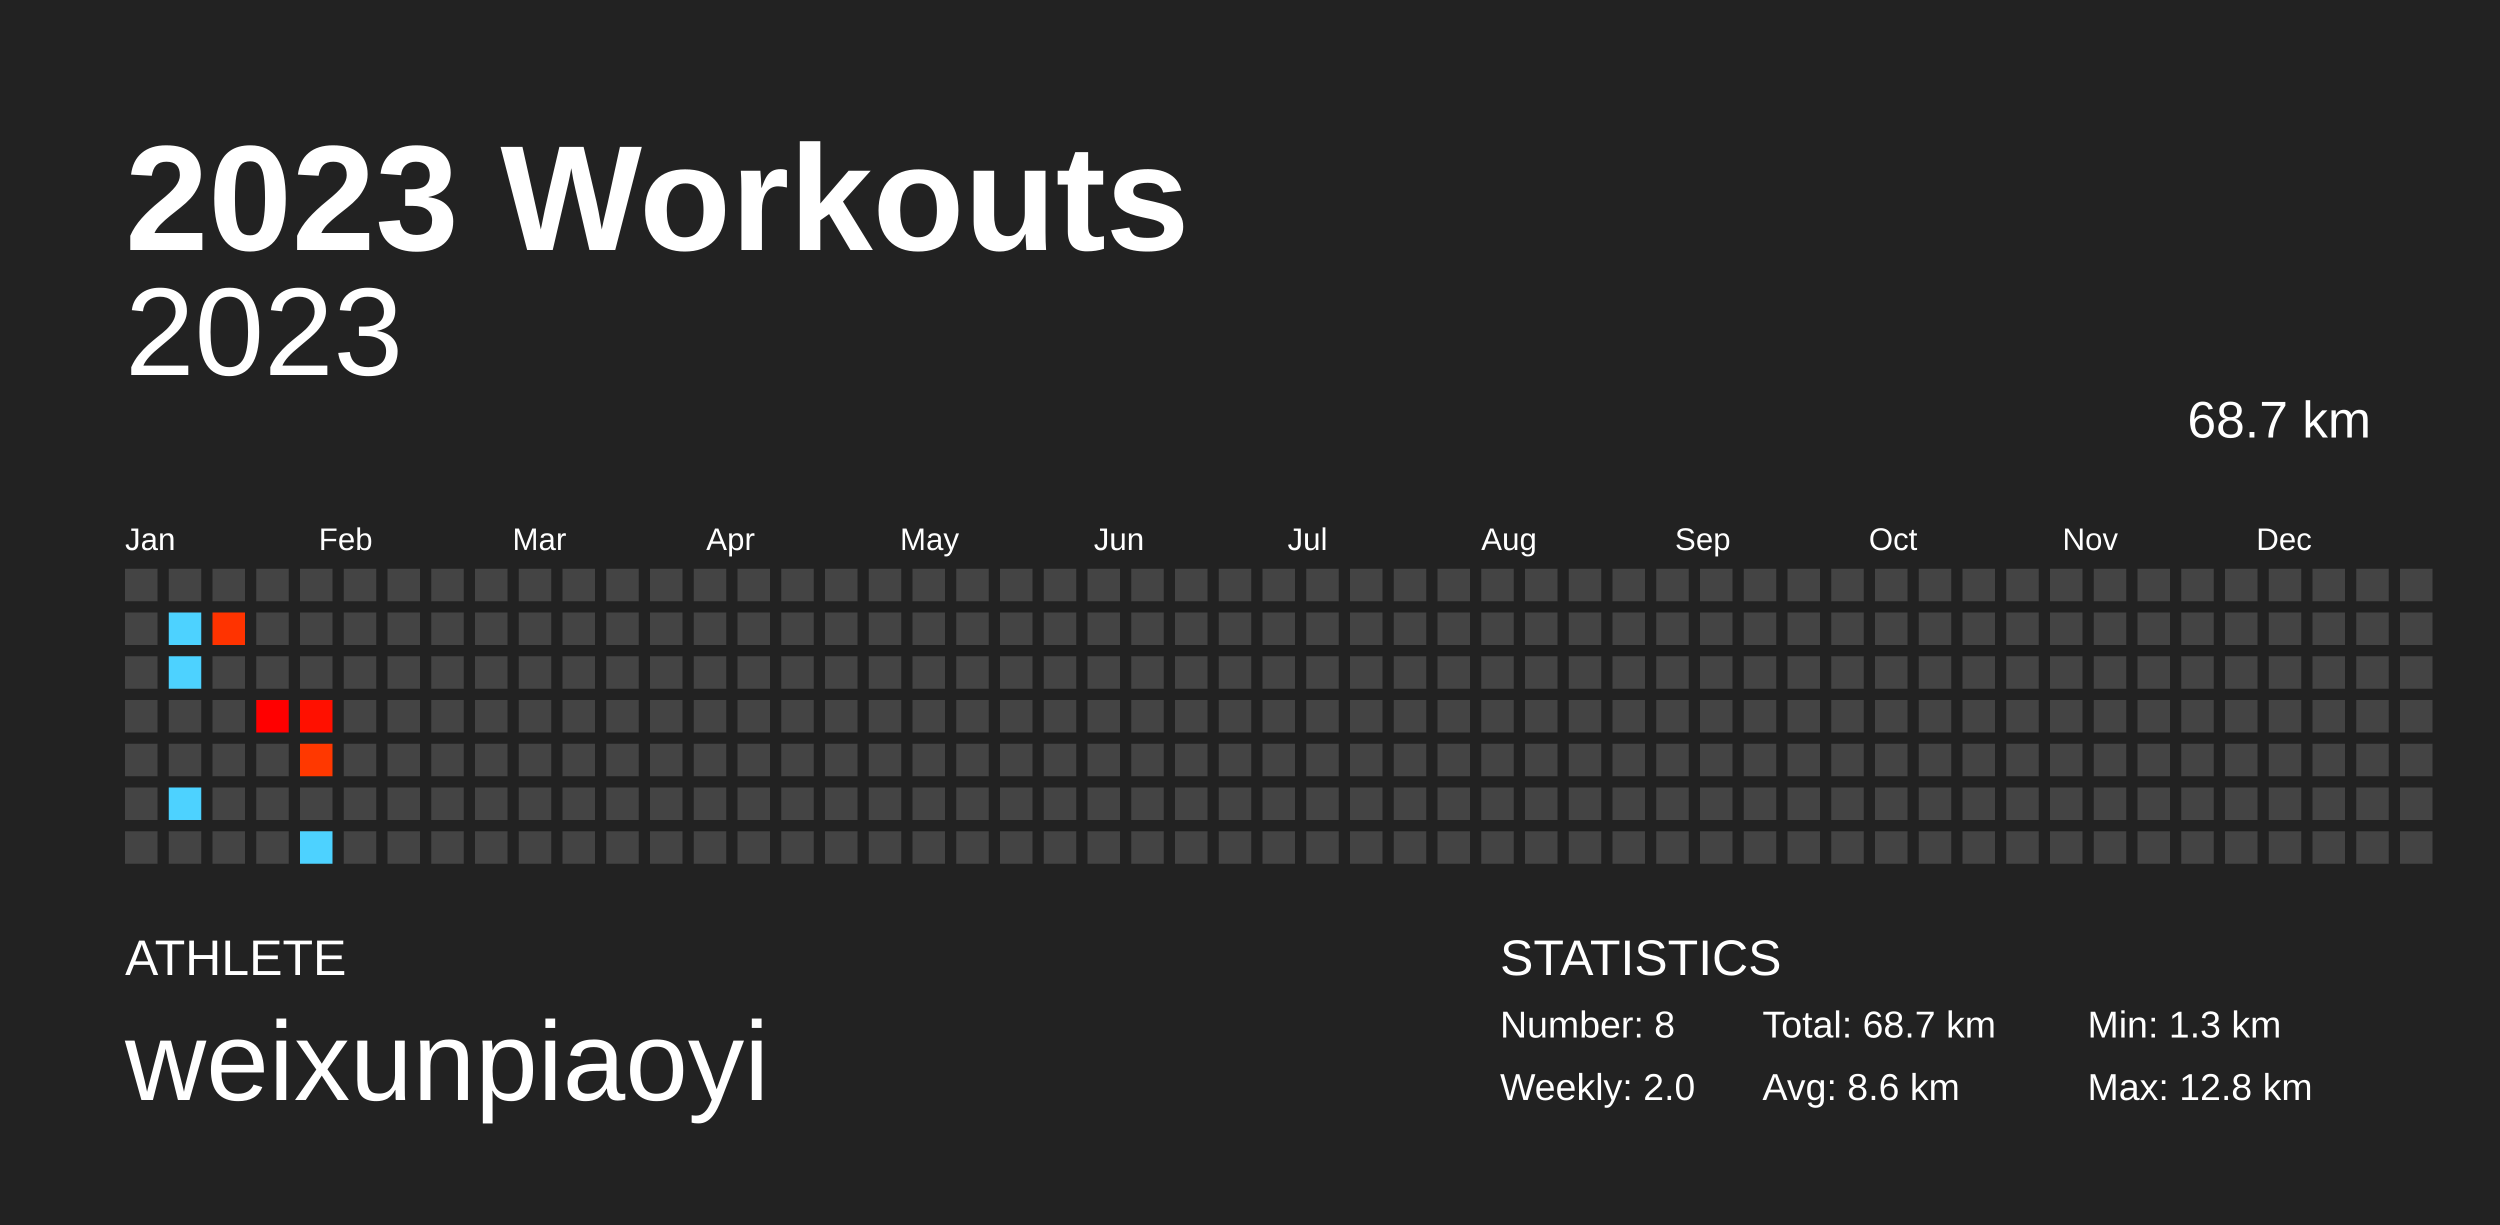
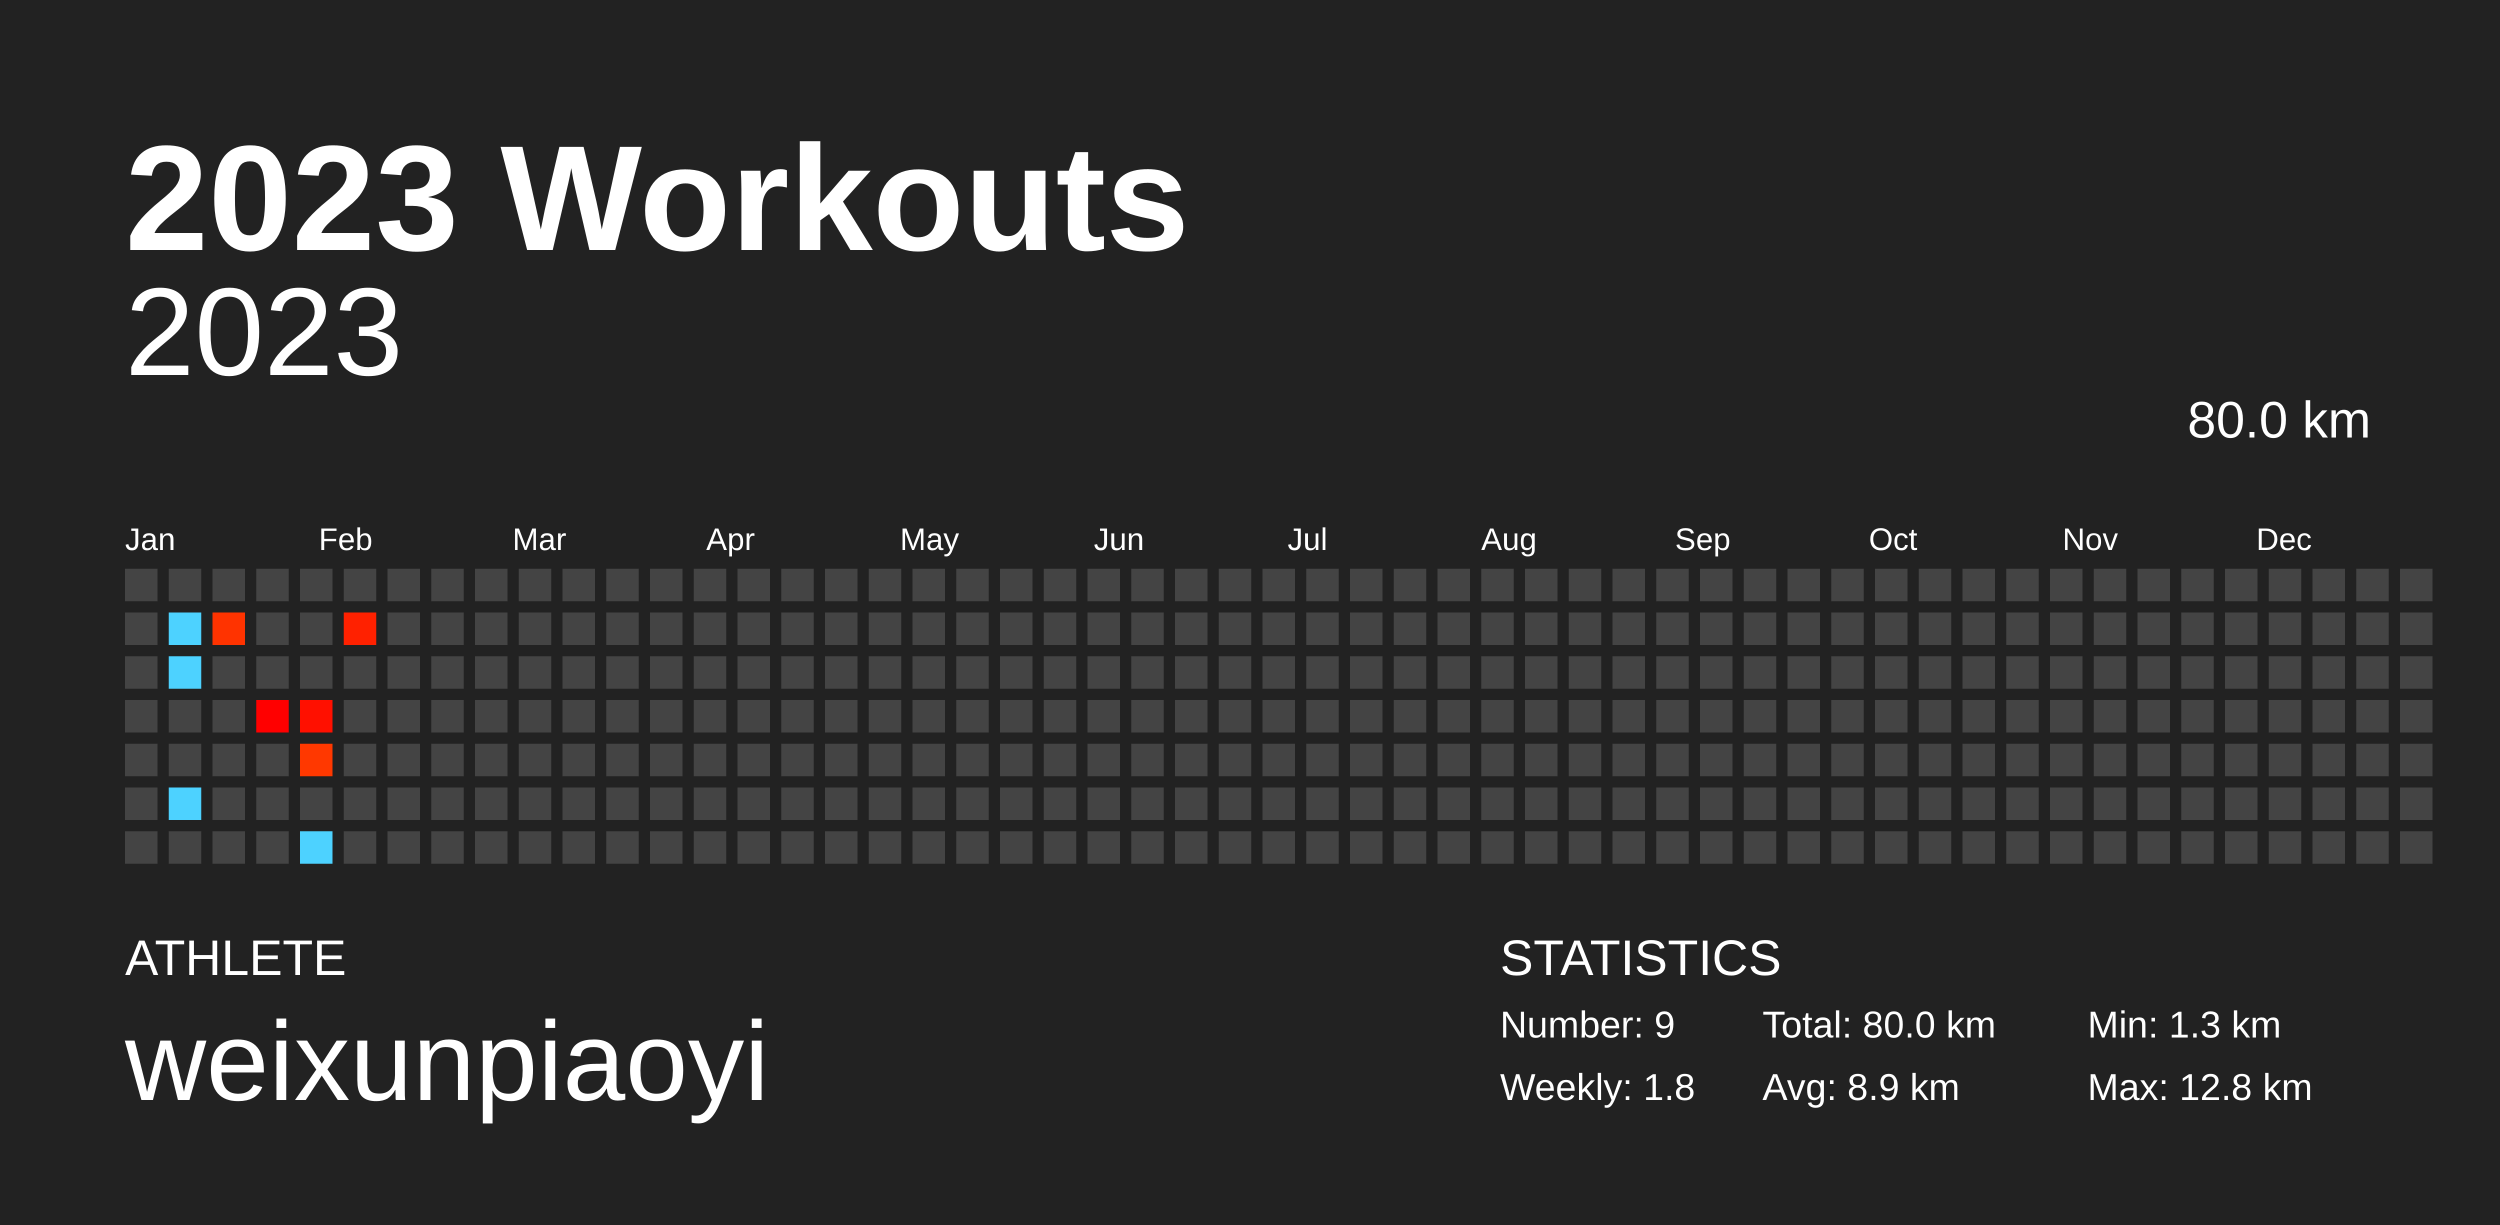
<svg xmlns="http://www.w3.org/2000/svg" baseProfile="full" height="98mm" version="1.1" viewBox="0,0,200,98" width="200mm">
  <defs />
  <rect fill="#222222" height="98" width="200" x="0" y="0" />
  <text fill="#FFFFFF" style="font-size:12px; font-family:Arial; font-weight:bold;" x="10" y="20">2023 Workouts</text>
  <text fill="#FFFFFF" style="font-size:4px; font-family:Arial" x="10" y="78">ATHLETE</text>
  <text fill="#FFFFFF" style="font-size:9px; font-family:Arial" x="10" y="88">weixunpiaoyi</text>
  <text fill="#FFFFFF" style="font-size:4px; font-family:Arial" x="120" y="78">STATISTICS</text>
-   <text fill="#FFFFFF" style="font-size:3px; font-family:Arial" x="120" y="83">Number: 8</text>
-   <text fill="#FFFFFF" style="font-size:3px; font-family:Arial" x="120" y="88">Weekly: 2.0</text>
-   <text fill="#FFFFFF" style="font-size:3px; font-family:Arial" x="141" y="83">Total: 68.7 km</text>
-   <text fill="#FFFFFF" style="font-size:3px; font-family:Arial" x="141" y="88">Avg: 8.6 km</text>
+   <text fill="#FFFFFF" style="font-size:3px; font-family:Arial" x="120" y="83">Number: 9</text>
+   <text fill="#FFFFFF" style="font-size:3px; font-family:Arial" x="120" y="88">Weekly: 1.8</text>
+   <text fill="#FFFFFF" style="font-size:3px; font-family:Arial" x="141" y="83">Total: 80.0 km</text>
+   <text fill="#FFFFFF" style="font-size:3px; font-family:Arial" x="141" y="88">Avg: 8.9 km</text>
  <text fill="#FFFFFF" style="font-size:3px; font-family:Arial" x="167" y="83">Min: 1.3 km</text>
  <text fill="#FFFFFF" style="font-size:3px; font-family:Arial" x="167" y="88">Max: 12.8 km</text>
  <text alignment-baseline="hanging" fill="#FFFFFF" style="font-size:10.0px; font-family:Arial;" x="10" y="30">2023</text>
-   <text alignment-baseline="hanging" fill="#FFFFFF" style="font-size:4.125px; font-family:Arial;" x="175" y="35">68.7 km</text>
+   <text alignment-baseline="hanging" fill="#FFFFFF" style="font-size:4.125px; font-family:Arial;" x="175" y="35">80.0 km</text>
  <text fill="#FFFFFF" style="font-size:2.5px; font-family:Arial" x="10.0" y="44">Jan</text>
  <text fill="#FFFFFF" style="font-size:2.5px; font-family:Arial" x="25.5" y="44">Feb</text>
  <text fill="#FFFFFF" style="font-size:2.5px; font-family:Arial" x="41.0" y="44">Mar</text>
  <text fill="#FFFFFF" style="font-size:2.5px; font-family:Arial" x="56.5" y="44">Apr</text>
  <text fill="#FFFFFF" style="font-size:2.5px; font-family:Arial" x="72.0" y="44">May</text>
  <text fill="#FFFFFF" style="font-size:2.5px; font-family:Arial" x="87.5" y="44">Jun</text>
  <text fill="#FFFFFF" style="font-size:2.5px; font-family:Arial" x="103.0" y="44">Jul</text>
  <text fill="#FFFFFF" style="font-size:2.5px; font-family:Arial" x="118.5" y="44">Aug</text>
  <text fill="#FFFFFF" style="font-size:2.5px; font-family:Arial" x="134.0" y="44">Sep</text>
  <text fill="#FFFFFF" style="font-size:2.5px; font-family:Arial" x="149.5" y="44">Oct</text>
  <text fill="#FFFFFF" style="font-size:2.5px; font-family:Arial" x="165.0" y="44">Nov</text>
  <text fill="#FFFFFF" style="font-size:2.5px; font-family:Arial" x="180.5" y="44">Dec</text>
  <rect fill="#444444" height="2.6" width="2.6" x="10.0" y="45.5" />
  <rect fill="#444444" height="2.6" width="2.6" x="10.0" y="49.0" />
  <rect fill="#444444" height="2.6" width="2.6" x="10.0" y="52.5" />
  <rect fill="#444444" height="2.6" width="2.6" x="10.0" y="56.0" />
  <rect fill="#444444" height="2.6" width="2.6" x="10.0" y="59.5" />
  <rect fill="#444444" height="2.6" width="2.6" x="10.0" y="63.0" />
  <rect fill="#444444" height="2.6" width="2.6" x="10.0" y="66.5" />
  <rect fill="#444444" height="2.6" width="2.6" x="13.5" y="45.5" />
  <rect fill="#4dd2ff" height="2.6" width="2.6" x="13.5" y="49.0" />
  <rect fill="#4dd2ff" height="2.6" width="2.6" x="13.5" y="52.5" />
  <rect fill="#444444" height="2.6" width="2.6" x="13.5" y="56.0" />
  <rect fill="#444444" height="2.6" width="2.6" x="13.5" y="59.5" />
  <rect fill="#4dd2ff" height="2.6" width="2.6" x="13.5" y="63.0" />
  <rect fill="#444444" height="2.6" width="2.6" x="13.5" y="66.5" />
  <rect fill="#444444" height="2.6" width="2.6" x="17.0" y="45.5" />
  <rect fill="#ff3300" height="2.6" width="2.6" x="17.0" y="49.0" />
  <rect fill="#444444" height="2.6" width="2.6" x="17.0" y="52.5" />
  <rect fill="#444444" height="2.6" width="2.6" x="17.0" y="56.0" />
  <rect fill="#444444" height="2.6" width="2.6" x="17.0" y="59.5" />
  <rect fill="#444444" height="2.6" width="2.6" x="17.0" y="63.0" />
  <rect fill="#444444" height="2.6" width="2.6" x="17.0" y="66.5" />
  <rect fill="#444444" height="2.6" width="2.6" x="20.5" y="45.5" />
  <rect fill="#444444" height="2.6" width="2.6" x="20.5" y="49.0" />
  <rect fill="#444444" height="2.6" width="2.6" x="20.5" y="52.5" />
  <rect fill="#ff0000" height="2.6" width="2.6" x="20.5" y="56.0" />
  <rect fill="#444444" height="2.6" width="2.6" x="20.5" y="59.5" />
  <rect fill="#444444" height="2.6" width="2.6" x="20.5" y="63.0" />
  <rect fill="#444444" height="2.6" width="2.6" x="20.5" y="66.5" />
  <rect fill="#444444" height="2.6" width="2.6" x="24.0" y="45.5" />
  <rect fill="#444444" height="2.6" width="2.6" x="24.0" y="49.0" />
  <rect fill="#444444" height="2.6" width="2.6" x="24.0" y="52.5" />
  <rect fill="#ff1000" height="2.6" width="2.6" x="24.0" y="56.0" />
  <rect fill="#ff3800" height="2.6" width="2.6" x="24.0" y="59.5" />
  <rect fill="#444444" height="2.6" width="2.6" x="24.0" y="63.0" />
  <rect fill="#4dd2ff" height="2.6" width="2.6" x="24.0" y="66.5" />
  <rect fill="#444444" height="2.6" width="2.6" x="27.5" y="45.5" />
-   <rect fill="#444444" height="2.6" width="2.6" x="27.5" y="49.0" />
+   <rect fill="#ff2100" height="2.6" width="2.6" x="27.5" y="49.0" />
  <rect fill="#444444" height="2.6" width="2.6" x="27.5" y="52.5" />
  <rect fill="#444444" height="2.6" width="2.6" x="27.5" y="56.0" />
  <rect fill="#444444" height="2.6" width="2.6" x="27.5" y="59.5" />
  <rect fill="#444444" height="2.6" width="2.6" x="27.5" y="63.0" />
  <rect fill="#444444" height="2.6" width="2.6" x="27.5" y="66.5" />
  <rect fill="#444444" height="2.6" width="2.6" x="31.0" y="45.5" />
  <rect fill="#444444" height="2.6" width="2.6" x="31.0" y="49.0" />
  <rect fill="#444444" height="2.6" width="2.6" x="31.0" y="52.5" />
  <rect fill="#444444" height="2.6" width="2.6" x="31.0" y="56.0" />
  <rect fill="#444444" height="2.6" width="2.6" x="31.0" y="59.5" />
  <rect fill="#444444" height="2.6" width="2.6" x="31.0" y="63.0" />
  <rect fill="#444444" height="2.6" width="2.6" x="31.0" y="66.5" />
  <rect fill="#444444" height="2.6" width="2.6" x="34.5" y="45.5" />
  <rect fill="#444444" height="2.6" width="2.6" x="34.5" y="49.0" />
  <rect fill="#444444" height="2.6" width="2.6" x="34.5" y="52.5" />
  <rect fill="#444444" height="2.6" width="2.6" x="34.5" y="56.0" />
  <rect fill="#444444" height="2.6" width="2.6" x="34.5" y="59.5" />
  <rect fill="#444444" height="2.6" width="2.6" x="34.5" y="63.0" />
  <rect fill="#444444" height="2.6" width="2.6" x="34.5" y="66.5" />
  <rect fill="#444444" height="2.6" width="2.6" x="38.0" y="45.5" />
  <rect fill="#444444" height="2.6" width="2.6" x="38.0" y="49.0" />
  <rect fill="#444444" height="2.6" width="2.6" x="38.0" y="52.5" />
  <rect fill="#444444" height="2.6" width="2.6" x="38.0" y="56.0" />
  <rect fill="#444444" height="2.6" width="2.6" x="38.0" y="59.5" />
  <rect fill="#444444" height="2.6" width="2.6" x="38.0" y="63.0" />
  <rect fill="#444444" height="2.6" width="2.6" x="38.0" y="66.5" />
  <rect fill="#444444" height="2.6" width="2.6" x="41.5" y="45.5" />
  <rect fill="#444444" height="2.6" width="2.6" x="41.5" y="49.0" />
  <rect fill="#444444" height="2.6" width="2.6" x="41.5" y="52.5" />
  <rect fill="#444444" height="2.6" width="2.6" x="41.5" y="56.0" />
  <rect fill="#444444" height="2.6" width="2.6" x="41.5" y="59.5" />
  <rect fill="#444444" height="2.6" width="2.6" x="41.5" y="63.0" />
  <rect fill="#444444" height="2.6" width="2.6" x="41.5" y="66.5" />
  <rect fill="#444444" height="2.6" width="2.6" x="45.0" y="45.5" />
  <rect fill="#444444" height="2.6" width="2.6" x="45.0" y="49.0" />
  <rect fill="#444444" height="2.6" width="2.6" x="45.0" y="52.5" />
  <rect fill="#444444" height="2.6" width="2.6" x="45.0" y="56.0" />
  <rect fill="#444444" height="2.6" width="2.6" x="45.0" y="59.5" />
  <rect fill="#444444" height="2.6" width="2.6" x="45.0" y="63.0" />
  <rect fill="#444444" height="2.6" width="2.6" x="45.0" y="66.5" />
  <rect fill="#444444" height="2.6" width="2.6" x="48.5" y="45.5" />
  <rect fill="#444444" height="2.6" width="2.6" x="48.5" y="49.0" />
  <rect fill="#444444" height="2.6" width="2.6" x="48.5" y="52.5" />
  <rect fill="#444444" height="2.6" width="2.6" x="48.5" y="56.0" />
  <rect fill="#444444" height="2.6" width="2.6" x="48.5" y="59.5" />
  <rect fill="#444444" height="2.6" width="2.6" x="48.5" y="63.0" />
  <rect fill="#444444" height="2.6" width="2.6" x="48.5" y="66.5" />
  <rect fill="#444444" height="2.6" width="2.6" x="52.0" y="45.5" />
  <rect fill="#444444" height="2.6" width="2.6" x="52.0" y="49.0" />
  <rect fill="#444444" height="2.6" width="2.6" x="52.0" y="52.5" />
  <rect fill="#444444" height="2.6" width="2.6" x="52.0" y="56.0" />
  <rect fill="#444444" height="2.6" width="2.6" x="52.0" y="59.5" />
  <rect fill="#444444" height="2.6" width="2.6" x="52.0" y="63.0" />
  <rect fill="#444444" height="2.6" width="2.6" x="52.0" y="66.5" />
  <rect fill="#444444" height="2.6" width="2.6" x="55.5" y="45.5" />
  <rect fill="#444444" height="2.6" width="2.6" x="55.5" y="49.0" />
  <rect fill="#444444" height="2.6" width="2.6" x="55.5" y="52.5" />
  <rect fill="#444444" height="2.6" width="2.6" x="55.5" y="56.0" />
  <rect fill="#444444" height="2.6" width="2.6" x="55.5" y="59.5" />
  <rect fill="#444444" height="2.6" width="2.6" x="55.5" y="63.0" />
  <rect fill="#444444" height="2.6" width="2.6" x="55.5" y="66.5" />
  <rect fill="#444444" height="2.6" width="2.6" x="59.0" y="45.5" />
  <rect fill="#444444" height="2.6" width="2.6" x="59.0" y="49.0" />
  <rect fill="#444444" height="2.6" width="2.6" x="59.0" y="52.5" />
  <rect fill="#444444" height="2.6" width="2.6" x="59.0" y="56.0" />
  <rect fill="#444444" height="2.6" width="2.6" x="59.0" y="59.5" />
  <rect fill="#444444" height="2.6" width="2.6" x="59.0" y="63.0" />
  <rect fill="#444444" height="2.6" width="2.6" x="59.0" y="66.5" />
  <rect fill="#444444" height="2.6" width="2.6" x="62.5" y="45.5" />
  <rect fill="#444444" height="2.6" width="2.6" x="62.5" y="49.0" />
  <rect fill="#444444" height="2.6" width="2.6" x="62.5" y="52.5" />
  <rect fill="#444444" height="2.6" width="2.6" x="62.5" y="56.0" />
  <rect fill="#444444" height="2.6" width="2.6" x="62.5" y="59.5" />
  <rect fill="#444444" height="2.6" width="2.6" x="62.5" y="63.0" />
  <rect fill="#444444" height="2.6" width="2.6" x="62.5" y="66.5" />
  <rect fill="#444444" height="2.6" width="2.6" x="66.0" y="45.5" />
  <rect fill="#444444" height="2.6" width="2.6" x="66.0" y="49.0" />
  <rect fill="#444444" height="2.6" width="2.6" x="66.0" y="52.5" />
  <rect fill="#444444" height="2.6" width="2.6" x="66.0" y="56.0" />
  <rect fill="#444444" height="2.6" width="2.6" x="66.0" y="59.5" />
  <rect fill="#444444" height="2.6" width="2.6" x="66.0" y="63.0" />
  <rect fill="#444444" height="2.6" width="2.6" x="66.0" y="66.5" />
  <rect fill="#444444" height="2.6" width="2.6" x="69.5" y="45.5" />
  <rect fill="#444444" height="2.6" width="2.6" x="69.5" y="49.0" />
  <rect fill="#444444" height="2.6" width="2.6" x="69.5" y="52.5" />
  <rect fill="#444444" height="2.6" width="2.6" x="69.5" y="56.0" />
  <rect fill="#444444" height="2.6" width="2.6" x="69.5" y="59.5" />
  <rect fill="#444444" height="2.6" width="2.6" x="69.5" y="63.0" />
  <rect fill="#444444" height="2.6" width="2.6" x="69.5" y="66.5" />
  <rect fill="#444444" height="2.6" width="2.6" x="73.0" y="45.5" />
  <rect fill="#444444" height="2.6" width="2.6" x="73.0" y="49.0" />
  <rect fill="#444444" height="2.6" width="2.6" x="73.0" y="52.5" />
  <rect fill="#444444" height="2.6" width="2.6" x="73.0" y="56.0" />
  <rect fill="#444444" height="2.6" width="2.6" x="73.0" y="59.5" />
  <rect fill="#444444" height="2.6" width="2.6" x="73.0" y="63.0" />
  <rect fill="#444444" height="2.6" width="2.6" x="73.0" y="66.5" />
  <rect fill="#444444" height="2.6" width="2.6" x="76.5" y="45.5" />
  <rect fill="#444444" height="2.6" width="2.6" x="76.5" y="49.0" />
  <rect fill="#444444" height="2.6" width="2.6" x="76.5" y="52.5" />
  <rect fill="#444444" height="2.6" width="2.6" x="76.5" y="56.0" />
  <rect fill="#444444" height="2.6" width="2.6" x="76.5" y="59.5" />
  <rect fill="#444444" height="2.6" width="2.6" x="76.5" y="63.0" />
  <rect fill="#444444" height="2.6" width="2.6" x="76.5" y="66.5" />
  <rect fill="#444444" height="2.6" width="2.6" x="80.0" y="45.5" />
  <rect fill="#444444" height="2.6" width="2.6" x="80.0" y="49.0" />
  <rect fill="#444444" height="2.6" width="2.6" x="80.0" y="52.5" />
  <rect fill="#444444" height="2.6" width="2.6" x="80.0" y="56.0" />
  <rect fill="#444444" height="2.6" width="2.6" x="80.0" y="59.5" />
  <rect fill="#444444" height="2.6" width="2.6" x="80.0" y="63.0" />
  <rect fill="#444444" height="2.6" width="2.6" x="80.0" y="66.5" />
  <rect fill="#444444" height="2.6" width="2.6" x="83.5" y="45.5" />
  <rect fill="#444444" height="2.6" width="2.6" x="83.5" y="49.0" />
  <rect fill="#444444" height="2.6" width="2.6" x="83.5" y="52.5" />
  <rect fill="#444444" height="2.6" width="2.6" x="83.5" y="56.0" />
  <rect fill="#444444" height="2.6" width="2.6" x="83.5" y="59.5" />
  <rect fill="#444444" height="2.6" width="2.6" x="83.5" y="63.0" />
  <rect fill="#444444" height="2.6" width="2.6" x="83.5" y="66.5" />
  <rect fill="#444444" height="2.6" width="2.6" x="87.0" y="45.5" />
  <rect fill="#444444" height="2.6" width="2.6" x="87.0" y="49.0" />
  <rect fill="#444444" height="2.6" width="2.6" x="87.0" y="52.5" />
  <rect fill="#444444" height="2.6" width="2.6" x="87.0" y="56.0" />
  <rect fill="#444444" height="2.6" width="2.6" x="87.0" y="59.5" />
  <rect fill="#444444" height="2.6" width="2.6" x="87.0" y="63.0" />
  <rect fill="#444444" height="2.6" width="2.6" x="87.0" y="66.5" />
  <rect fill="#444444" height="2.6" width="2.6" x="90.5" y="45.5" />
  <rect fill="#444444" height="2.6" width="2.6" x="90.5" y="49.0" />
  <rect fill="#444444" height="2.6" width="2.6" x="90.5" y="52.5" />
  <rect fill="#444444" height="2.6" width="2.6" x="90.5" y="56.0" />
  <rect fill="#444444" height="2.6" width="2.6" x="90.5" y="59.5" />
  <rect fill="#444444" height="2.6" width="2.6" x="90.5" y="63.0" />
  <rect fill="#444444" height="2.6" width="2.6" x="90.5" y="66.5" />
  <rect fill="#444444" height="2.6" width="2.6" x="94.0" y="45.5" />
  <rect fill="#444444" height="2.6" width="2.6" x="94.0" y="49.0" />
  <rect fill="#444444" height="2.6" width="2.6" x="94.0" y="52.5" />
  <rect fill="#444444" height="2.6" width="2.6" x="94.0" y="56.0" />
  <rect fill="#444444" height="2.6" width="2.6" x="94.0" y="59.5" />
  <rect fill="#444444" height="2.6" width="2.6" x="94.0" y="63.0" />
  <rect fill="#444444" height="2.6" width="2.6" x="94.0" y="66.5" />
  <rect fill="#444444" height="2.6" width="2.6" x="97.5" y="45.5" />
  <rect fill="#444444" height="2.6" width="2.6" x="97.5" y="49.0" />
  <rect fill="#444444" height="2.6" width="2.6" x="97.5" y="52.5" />
  <rect fill="#444444" height="2.6" width="2.6" x="97.5" y="56.0" />
  <rect fill="#444444" height="2.6" width="2.6" x="97.5" y="59.5" />
  <rect fill="#444444" height="2.6" width="2.6" x="97.5" y="63.0" />
  <rect fill="#444444" height="2.6" width="2.6" x="97.5" y="66.5" />
  <rect fill="#444444" height="2.6" width="2.6" x="101.0" y="45.5" />
  <rect fill="#444444" height="2.6" width="2.6" x="101.0" y="49.0" />
  <rect fill="#444444" height="2.6" width="2.6" x="101.0" y="52.5" />
  <rect fill="#444444" height="2.6" width="2.6" x="101.0" y="56.0" />
  <rect fill="#444444" height="2.6" width="2.6" x="101.0" y="59.5" />
  <rect fill="#444444" height="2.6" width="2.6" x="101.0" y="63.0" />
  <rect fill="#444444" height="2.6" width="2.6" x="101.0" y="66.5" />
  <rect fill="#444444" height="2.6" width="2.6" x="104.5" y="45.5" />
  <rect fill="#444444" height="2.6" width="2.6" x="104.5" y="49.0" />
  <rect fill="#444444" height="2.6" width="2.6" x="104.5" y="52.5" />
  <rect fill="#444444" height="2.6" width="2.6" x="104.5" y="56.0" />
  <rect fill="#444444" height="2.6" width="2.6" x="104.5" y="59.5" />
  <rect fill="#444444" height="2.6" width="2.6" x="104.5" y="63.0" />
  <rect fill="#444444" height="2.6" width="2.6" x="104.5" y="66.5" />
  <rect fill="#444444" height="2.6" width="2.6" x="108.0" y="45.5" />
  <rect fill="#444444" height="2.6" width="2.6" x="108.0" y="49.0" />
  <rect fill="#444444" height="2.6" width="2.6" x="108.0" y="52.5" />
  <rect fill="#444444" height="2.6" width="2.6" x="108.0" y="56.0" />
  <rect fill="#444444" height="2.6" width="2.6" x="108.0" y="59.5" />
  <rect fill="#444444" height="2.6" width="2.6" x="108.0" y="63.0" />
  <rect fill="#444444" height="2.6" width="2.6" x="108.0" y="66.5" />
  <rect fill="#444444" height="2.6" width="2.6" x="111.5" y="45.5" />
  <rect fill="#444444" height="2.6" width="2.6" x="111.5" y="49.0" />
  <rect fill="#444444" height="2.6" width="2.6" x="111.5" y="52.5" />
  <rect fill="#444444" height="2.6" width="2.6" x="111.5" y="56.0" />
  <rect fill="#444444" height="2.6" width="2.6" x="111.5" y="59.5" />
  <rect fill="#444444" height="2.6" width="2.6" x="111.5" y="63.0" />
  <rect fill="#444444" height="2.6" width="2.6" x="111.5" y="66.5" />
  <rect fill="#444444" height="2.6" width="2.6" x="115.0" y="45.5" />
  <rect fill="#444444" height="2.6" width="2.6" x="115.0" y="49.0" />
  <rect fill="#444444" height="2.6" width="2.6" x="115.0" y="52.5" />
  <rect fill="#444444" height="2.6" width="2.6" x="115.0" y="56.0" />
  <rect fill="#444444" height="2.6" width="2.6" x="115.0" y="59.5" />
  <rect fill="#444444" height="2.6" width="2.6" x="115.0" y="63.0" />
  <rect fill="#444444" height="2.6" width="2.6" x="115.0" y="66.5" />
  <rect fill="#444444" height="2.6" width="2.6" x="118.5" y="45.5" />
  <rect fill="#444444" height="2.6" width="2.6" x="118.5" y="49.0" />
  <rect fill="#444444" height="2.6" width="2.6" x="118.5" y="52.5" />
  <rect fill="#444444" height="2.6" width="2.6" x="118.5" y="56.0" />
  <rect fill="#444444" height="2.6" width="2.6" x="118.5" y="59.5" />
  <rect fill="#444444" height="2.6" width="2.6" x="118.5" y="63.0" />
  <rect fill="#444444" height="2.6" width="2.6" x="118.5" y="66.5" />
  <rect fill="#444444" height="2.6" width="2.6" x="122.0" y="45.5" />
  <rect fill="#444444" height="2.6" width="2.6" x="122.0" y="49.0" />
  <rect fill="#444444" height="2.6" width="2.6" x="122.0" y="52.5" />
  <rect fill="#444444" height="2.6" width="2.6" x="122.0" y="56.0" />
  <rect fill="#444444" height="2.6" width="2.6" x="122.0" y="59.5" />
  <rect fill="#444444" height="2.6" width="2.6" x="122.0" y="63.0" />
  <rect fill="#444444" height="2.6" width="2.6" x="122.0" y="66.5" />
  <rect fill="#444444" height="2.6" width="2.6" x="125.5" y="45.5" />
  <rect fill="#444444" height="2.6" width="2.6" x="125.5" y="49.0" />
  <rect fill="#444444" height="2.6" width="2.6" x="125.5" y="52.5" />
  <rect fill="#444444" height="2.6" width="2.6" x="125.5" y="56.0" />
  <rect fill="#444444" height="2.6" width="2.6" x="125.5" y="59.5" />
  <rect fill="#444444" height="2.6" width="2.6" x="125.5" y="63.0" />
  <rect fill="#444444" height="2.6" width="2.6" x="125.5" y="66.5" />
  <rect fill="#444444" height="2.6" width="2.6" x="129.0" y="45.5" />
  <rect fill="#444444" height="2.6" width="2.6" x="129.0" y="49.0" />
  <rect fill="#444444" height="2.6" width="2.6" x="129.0" y="52.5" />
  <rect fill="#444444" height="2.6" width="2.6" x="129.0" y="56.0" />
  <rect fill="#444444" height="2.6" width="2.6" x="129.0" y="59.5" />
  <rect fill="#444444" height="2.6" width="2.6" x="129.0" y="63.0" />
  <rect fill="#444444" height="2.6" width="2.6" x="129.0" y="66.5" />
  <rect fill="#444444" height="2.6" width="2.6" x="132.5" y="45.5" />
  <rect fill="#444444" height="2.6" width="2.6" x="132.5" y="49.0" />
  <rect fill="#444444" height="2.6" width="2.6" x="132.5" y="52.5" />
  <rect fill="#444444" height="2.6" width="2.6" x="132.5" y="56.0" />
  <rect fill="#444444" height="2.6" width="2.6" x="132.5" y="59.5" />
  <rect fill="#444444" height="2.6" width="2.6" x="132.5" y="63.0" />
  <rect fill="#444444" height="2.6" width="2.6" x="132.5" y="66.5" />
  <rect fill="#444444" height="2.6" width="2.6" x="136.0" y="45.5" />
  <rect fill="#444444" height="2.6" width="2.6" x="136.0" y="49.0" />
  <rect fill="#444444" height="2.6" width="2.6" x="136.0" y="52.5" />
  <rect fill="#444444" height="2.6" width="2.6" x="136.0" y="56.0" />
  <rect fill="#444444" height="2.6" width="2.6" x="136.0" y="59.5" />
  <rect fill="#444444" height="2.6" width="2.6" x="136.0" y="63.0" />
  <rect fill="#444444" height="2.6" width="2.6" x="136.0" y="66.5" />
  <rect fill="#444444" height="2.6" width="2.6" x="139.5" y="45.5" />
  <rect fill="#444444" height="2.6" width="2.6" x="139.5" y="49.0" />
  <rect fill="#444444" height="2.6" width="2.6" x="139.5" y="52.5" />
  <rect fill="#444444" height="2.6" width="2.6" x="139.5" y="56.0" />
  <rect fill="#444444" height="2.6" width="2.6" x="139.5" y="59.5" />
  <rect fill="#444444" height="2.6" width="2.6" x="139.5" y="63.0" />
  <rect fill="#444444" height="2.6" width="2.6" x="139.5" y="66.5" />
  <rect fill="#444444" height="2.6" width="2.6" x="143.0" y="45.5" />
  <rect fill="#444444" height="2.6" width="2.6" x="143.0" y="49.0" />
  <rect fill="#444444" height="2.6" width="2.6" x="143.0" y="52.5" />
  <rect fill="#444444" height="2.6" width="2.6" x="143.0" y="56.0" />
  <rect fill="#444444" height="2.6" width="2.6" x="143.0" y="59.5" />
  <rect fill="#444444" height="2.6" width="2.6" x="143.0" y="63.0" />
  <rect fill="#444444" height="2.6" width="2.6" x="143.0" y="66.5" />
  <rect fill="#444444" height="2.6" width="2.6" x="146.5" y="45.5" />
  <rect fill="#444444" height="2.6" width="2.6" x="146.5" y="49.0" />
  <rect fill="#444444" height="2.6" width="2.6" x="146.5" y="52.5" />
  <rect fill="#444444" height="2.6" width="2.6" x="146.5" y="56.0" />
  <rect fill="#444444" height="2.6" width="2.6" x="146.5" y="59.5" />
  <rect fill="#444444" height="2.6" width="2.6" x="146.5" y="63.0" />
  <rect fill="#444444" height="2.6" width="2.6" x="146.5" y="66.5" />
  <rect fill="#444444" height="2.6" width="2.6" x="150.0" y="45.5" />
  <rect fill="#444444" height="2.6" width="2.6" x="150.0" y="49.0" />
  <rect fill="#444444" height="2.6" width="2.6" x="150.0" y="52.5" />
  <rect fill="#444444" height="2.6" width="2.6" x="150.0" y="56.0" />
  <rect fill="#444444" height="2.6" width="2.6" x="150.0" y="59.5" />
  <rect fill="#444444" height="2.6" width="2.6" x="150.0" y="63.0" />
  <rect fill="#444444" height="2.6" width="2.6" x="150.0" y="66.5" />
  <rect fill="#444444" height="2.6" width="2.6" x="153.5" y="45.5" />
  <rect fill="#444444" height="2.6" width="2.6" x="153.5" y="49.0" />
  <rect fill="#444444" height="2.6" width="2.6" x="153.5" y="52.5" />
  <rect fill="#444444" height="2.6" width="2.6" x="153.5" y="56.0" />
  <rect fill="#444444" height="2.6" width="2.6" x="153.5" y="59.5" />
  <rect fill="#444444" height="2.6" width="2.6" x="153.5" y="63.0" />
  <rect fill="#444444" height="2.6" width="2.6" x="153.5" y="66.5" />
  <rect fill="#444444" height="2.6" width="2.6" x="157.0" y="45.5" />
  <rect fill="#444444" height="2.6" width="2.6" x="157.0" y="49.0" />
  <rect fill="#444444" height="2.6" width="2.6" x="157.0" y="52.5" />
  <rect fill="#444444" height="2.6" width="2.6" x="157.0" y="56.0" />
  <rect fill="#444444" height="2.6" width="2.6" x="157.0" y="59.5" />
  <rect fill="#444444" height="2.6" width="2.6" x="157.0" y="63.0" />
  <rect fill="#444444" height="2.6" width="2.6" x="157.0" y="66.5" />
  <rect fill="#444444" height="2.6" width="2.6" x="160.5" y="45.5" />
  <rect fill="#444444" height="2.6" width="2.6" x="160.5" y="49.0" />
  <rect fill="#444444" height="2.6" width="2.6" x="160.5" y="52.5" />
  <rect fill="#444444" height="2.6" width="2.6" x="160.5" y="56.0" />
  <rect fill="#444444" height="2.6" width="2.6" x="160.5" y="59.5" />
  <rect fill="#444444" height="2.6" width="2.6" x="160.5" y="63.0" />
  <rect fill="#444444" height="2.6" width="2.6" x="160.5" y="66.5" />
  <rect fill="#444444" height="2.6" width="2.6" x="164.0" y="45.5" />
  <rect fill="#444444" height="2.6" width="2.6" x="164.0" y="49.0" />
  <rect fill="#444444" height="2.6" width="2.6" x="164.0" y="52.5" />
  <rect fill="#444444" height="2.6" width="2.6" x="164.0" y="56.0" />
  <rect fill="#444444" height="2.6" width="2.6" x="164.0" y="59.5" />
  <rect fill="#444444" height="2.6" width="2.6" x="164.0" y="63.0" />
  <rect fill="#444444" height="2.6" width="2.6" x="164.0" y="66.5" />
  <rect fill="#444444" height="2.6" width="2.6" x="167.5" y="45.5" />
  <rect fill="#444444" height="2.6" width="2.6" x="167.5" y="49.0" />
  <rect fill="#444444" height="2.6" width="2.6" x="167.5" y="52.5" />
  <rect fill="#444444" height="2.6" width="2.6" x="167.5" y="56.0" />
  <rect fill="#444444" height="2.6" width="2.6" x="167.5" y="59.5" />
  <rect fill="#444444" height="2.6" width="2.6" x="167.5" y="63.0" />
  <rect fill="#444444" height="2.6" width="2.6" x="167.5" y="66.5" />
  <rect fill="#444444" height="2.6" width="2.6" x="171.0" y="45.5" />
  <rect fill="#444444" height="2.6" width="2.6" x="171.0" y="49.0" />
  <rect fill="#444444" height="2.6" width="2.6" x="171.0" y="52.5" />
  <rect fill="#444444" height="2.6" width="2.6" x="171.0" y="56.0" />
  <rect fill="#444444" height="2.6" width="2.6" x="171.0" y="59.5" />
  <rect fill="#444444" height="2.6" width="2.6" x="171.0" y="63.0" />
  <rect fill="#444444" height="2.6" width="2.6" x="171.0" y="66.5" />
  <rect fill="#444444" height="2.6" width="2.6" x="174.5" y="45.5" />
  <rect fill="#444444" height="2.6" width="2.6" x="174.5" y="49.0" />
  <rect fill="#444444" height="2.6" width="2.6" x="174.5" y="52.5" />
  <rect fill="#444444" height="2.6" width="2.6" x="174.5" y="56.0" />
  <rect fill="#444444" height="2.6" width="2.6" x="174.5" y="59.5" />
  <rect fill="#444444" height="2.6" width="2.6" x="174.5" y="63.0" />
  <rect fill="#444444" height="2.6" width="2.6" x="174.5" y="66.5" />
  <rect fill="#444444" height="2.6" width="2.6" x="178.0" y="45.5" />
  <rect fill="#444444" height="2.6" width="2.6" x="178.0" y="49.0" />
  <rect fill="#444444" height="2.6" width="2.6" x="178.0" y="52.5" />
  <rect fill="#444444" height="2.6" width="2.6" x="178.0" y="56.0" />
  <rect fill="#444444" height="2.6" width="2.6" x="178.0" y="59.5" />
  <rect fill="#444444" height="2.6" width="2.6" x="178.0" y="63.0" />
  <rect fill="#444444" height="2.6" width="2.6" x="178.0" y="66.5" />
  <rect fill="#444444" height="2.6" width="2.6" x="181.5" y="45.5" />
  <rect fill="#444444" height="2.6" width="2.6" x="181.5" y="49.0" />
  <rect fill="#444444" height="2.6" width="2.6" x="181.5" y="52.5" />
  <rect fill="#444444" height="2.6" width="2.6" x="181.5" y="56.0" />
  <rect fill="#444444" height="2.6" width="2.6" x="181.5" y="59.5" />
  <rect fill="#444444" height="2.6" width="2.6" x="181.5" y="63.0" />
  <rect fill="#444444" height="2.6" width="2.6" x="181.5" y="66.5" />
  <rect fill="#444444" height="2.6" width="2.6" x="185.0" y="45.5" />
  <rect fill="#444444" height="2.6" width="2.6" x="185.0" y="49.0" />
  <rect fill="#444444" height="2.6" width="2.6" x="185.0" y="52.5" />
  <rect fill="#444444" height="2.6" width="2.6" x="185.0" y="56.0" />
  <rect fill="#444444" height="2.6" width="2.6" x="185.0" y="59.5" />
  <rect fill="#444444" height="2.6" width="2.6" x="185.0" y="63.0" />
  <rect fill="#444444" height="2.6" width="2.6" x="185.0" y="66.5" />
  <rect fill="#444444" height="2.6" width="2.6" x="188.5" y="45.5" />
  <rect fill="#444444" height="2.6" width="2.6" x="188.5" y="49.0" />
  <rect fill="#444444" height="2.6" width="2.6" x="188.5" y="52.5" />
  <rect fill="#444444" height="2.6" width="2.6" x="188.5" y="56.0" />
  <rect fill="#444444" height="2.6" width="2.6" x="188.5" y="59.5" />
  <rect fill="#444444" height="2.6" width="2.6" x="188.5" y="63.0" />
  <rect fill="#444444" height="2.6" width="2.6" x="188.5" y="66.5" />
  <rect fill="#444444" height="2.6" width="2.6" x="192.0" y="45.5" />
  <rect fill="#444444" height="2.6" width="2.6" x="192.0" y="49.0" />
  <rect fill="#444444" height="2.6" width="2.6" x="192.0" y="52.5" />
  <rect fill="#444444" height="2.6" width="2.6" x="192.0" y="56.0" />
  <rect fill="#444444" height="2.6" width="2.6" x="192.0" y="59.5" />
  <rect fill="#444444" height="2.6" width="2.6" x="192.0" y="63.0" />
  <rect fill="#444444" height="2.6" width="2.6" x="192.0" y="66.5" />
</svg>
